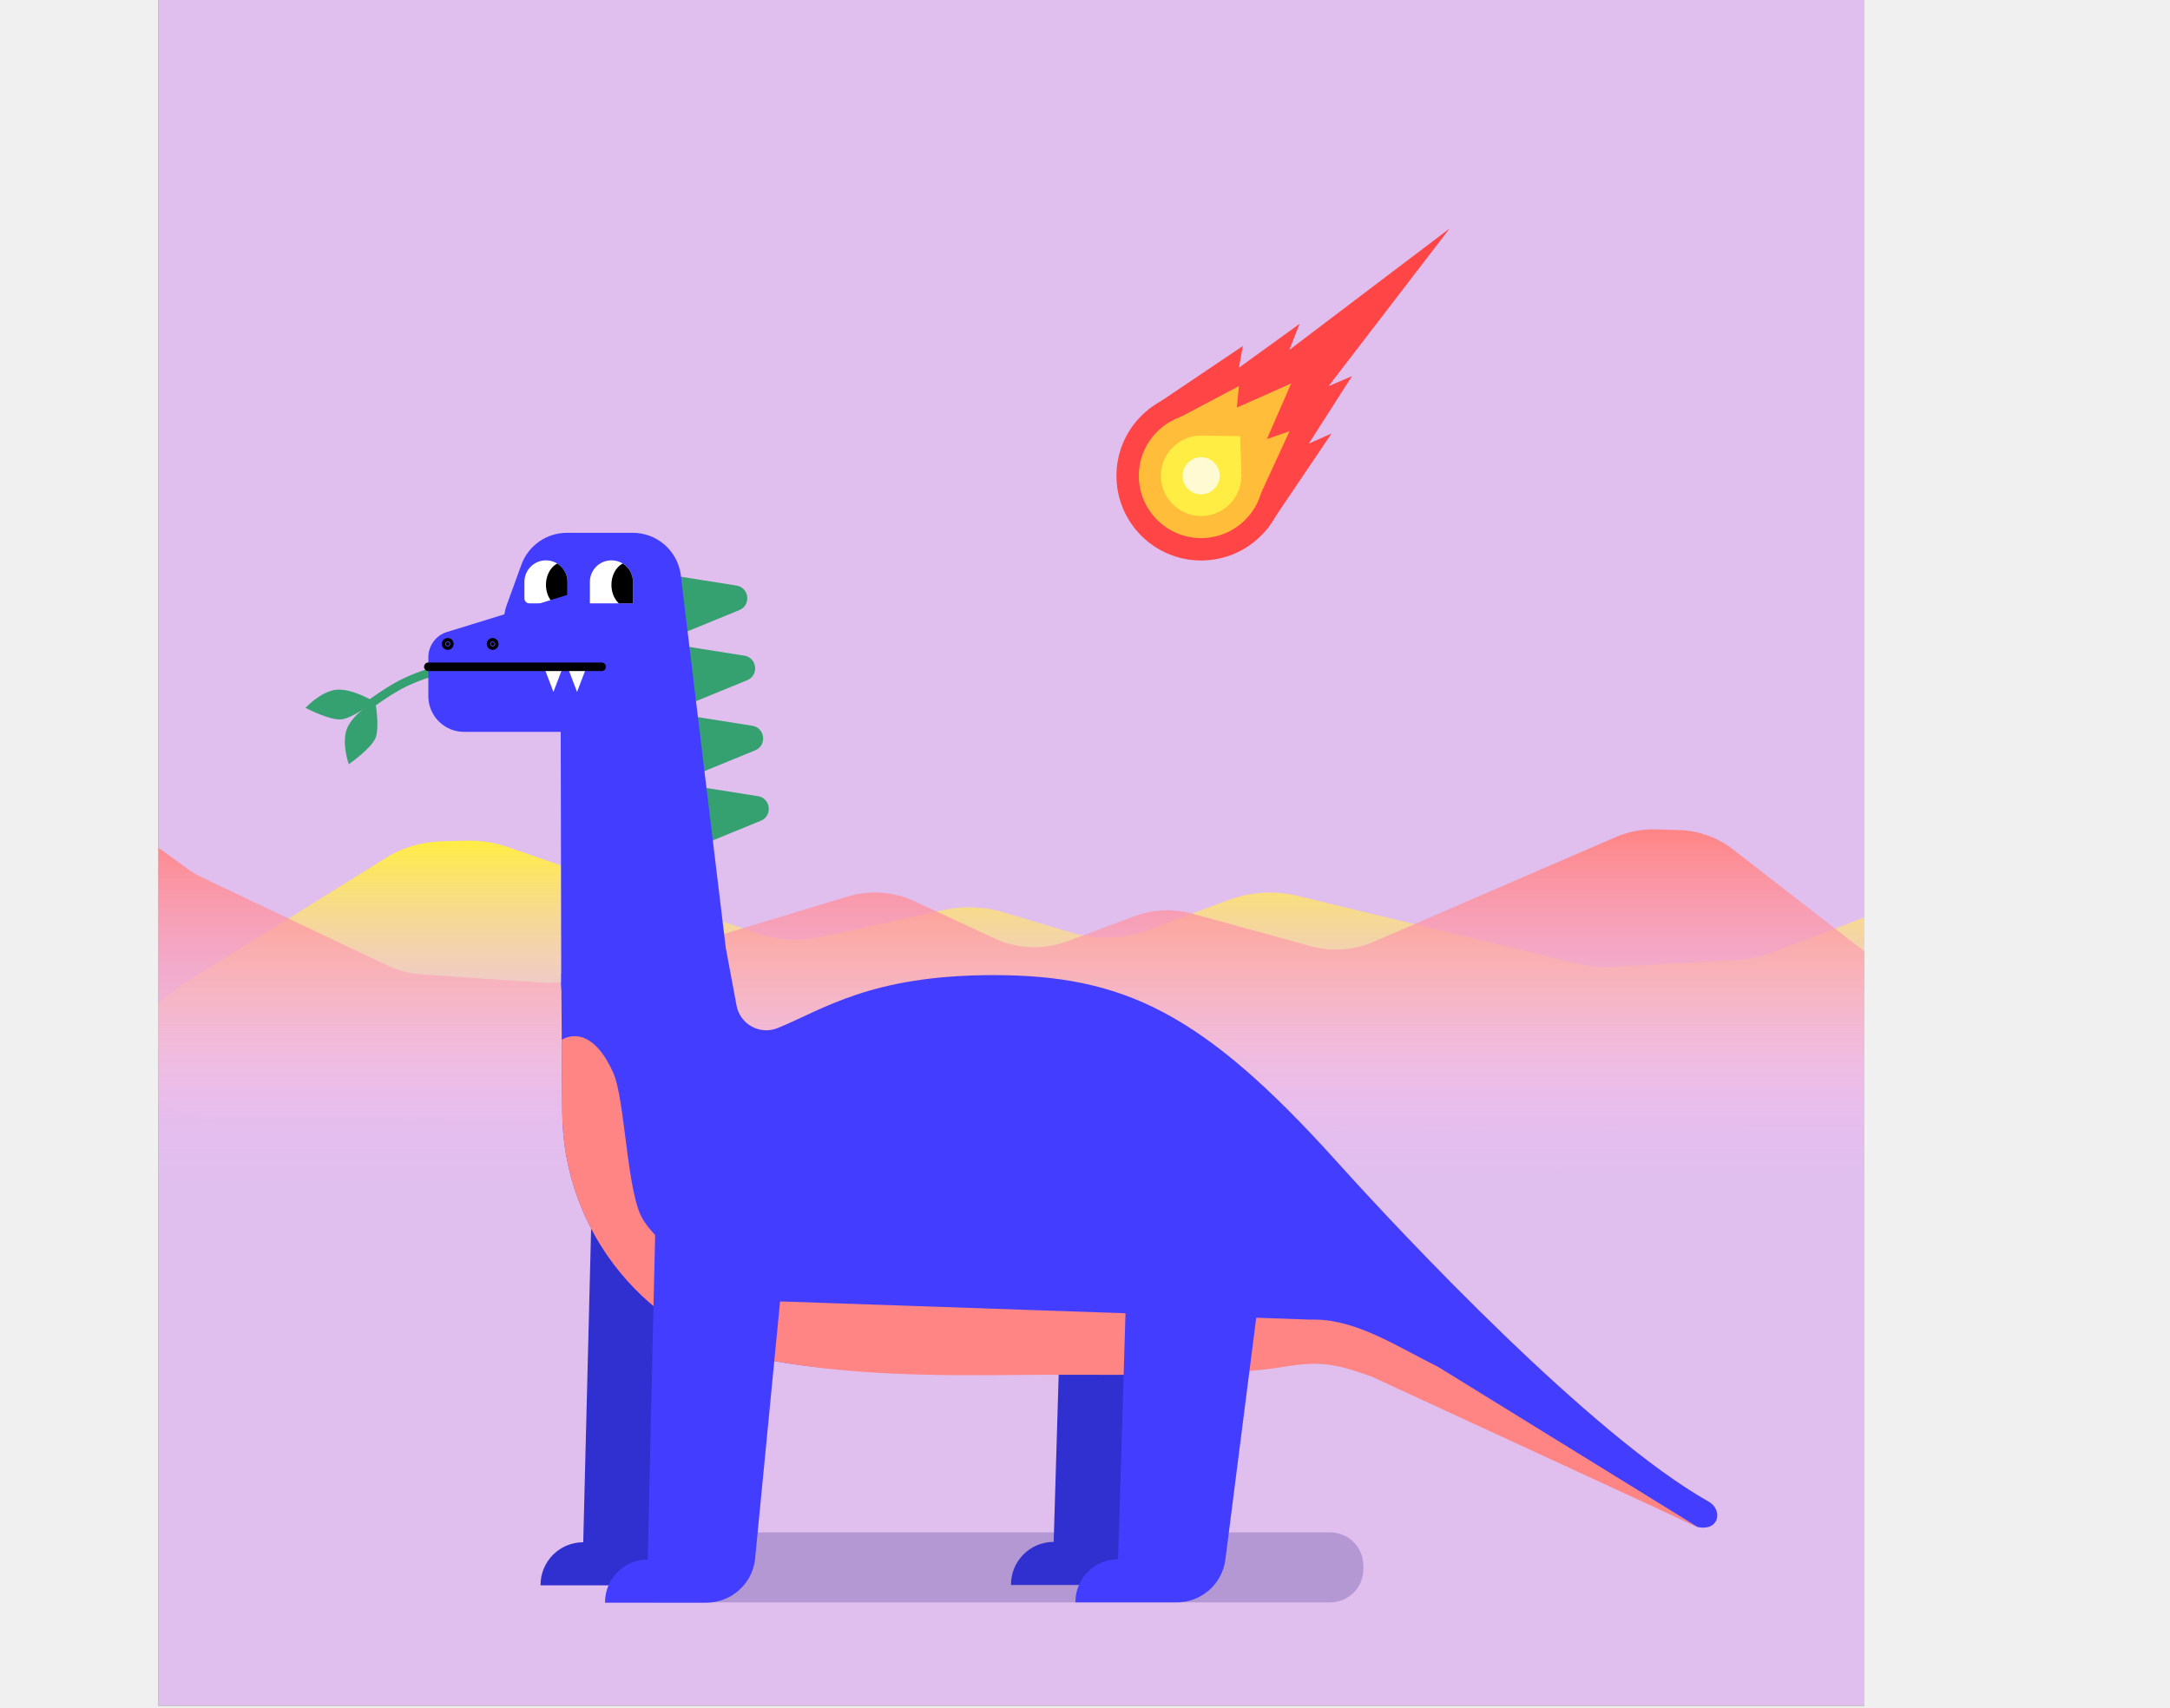
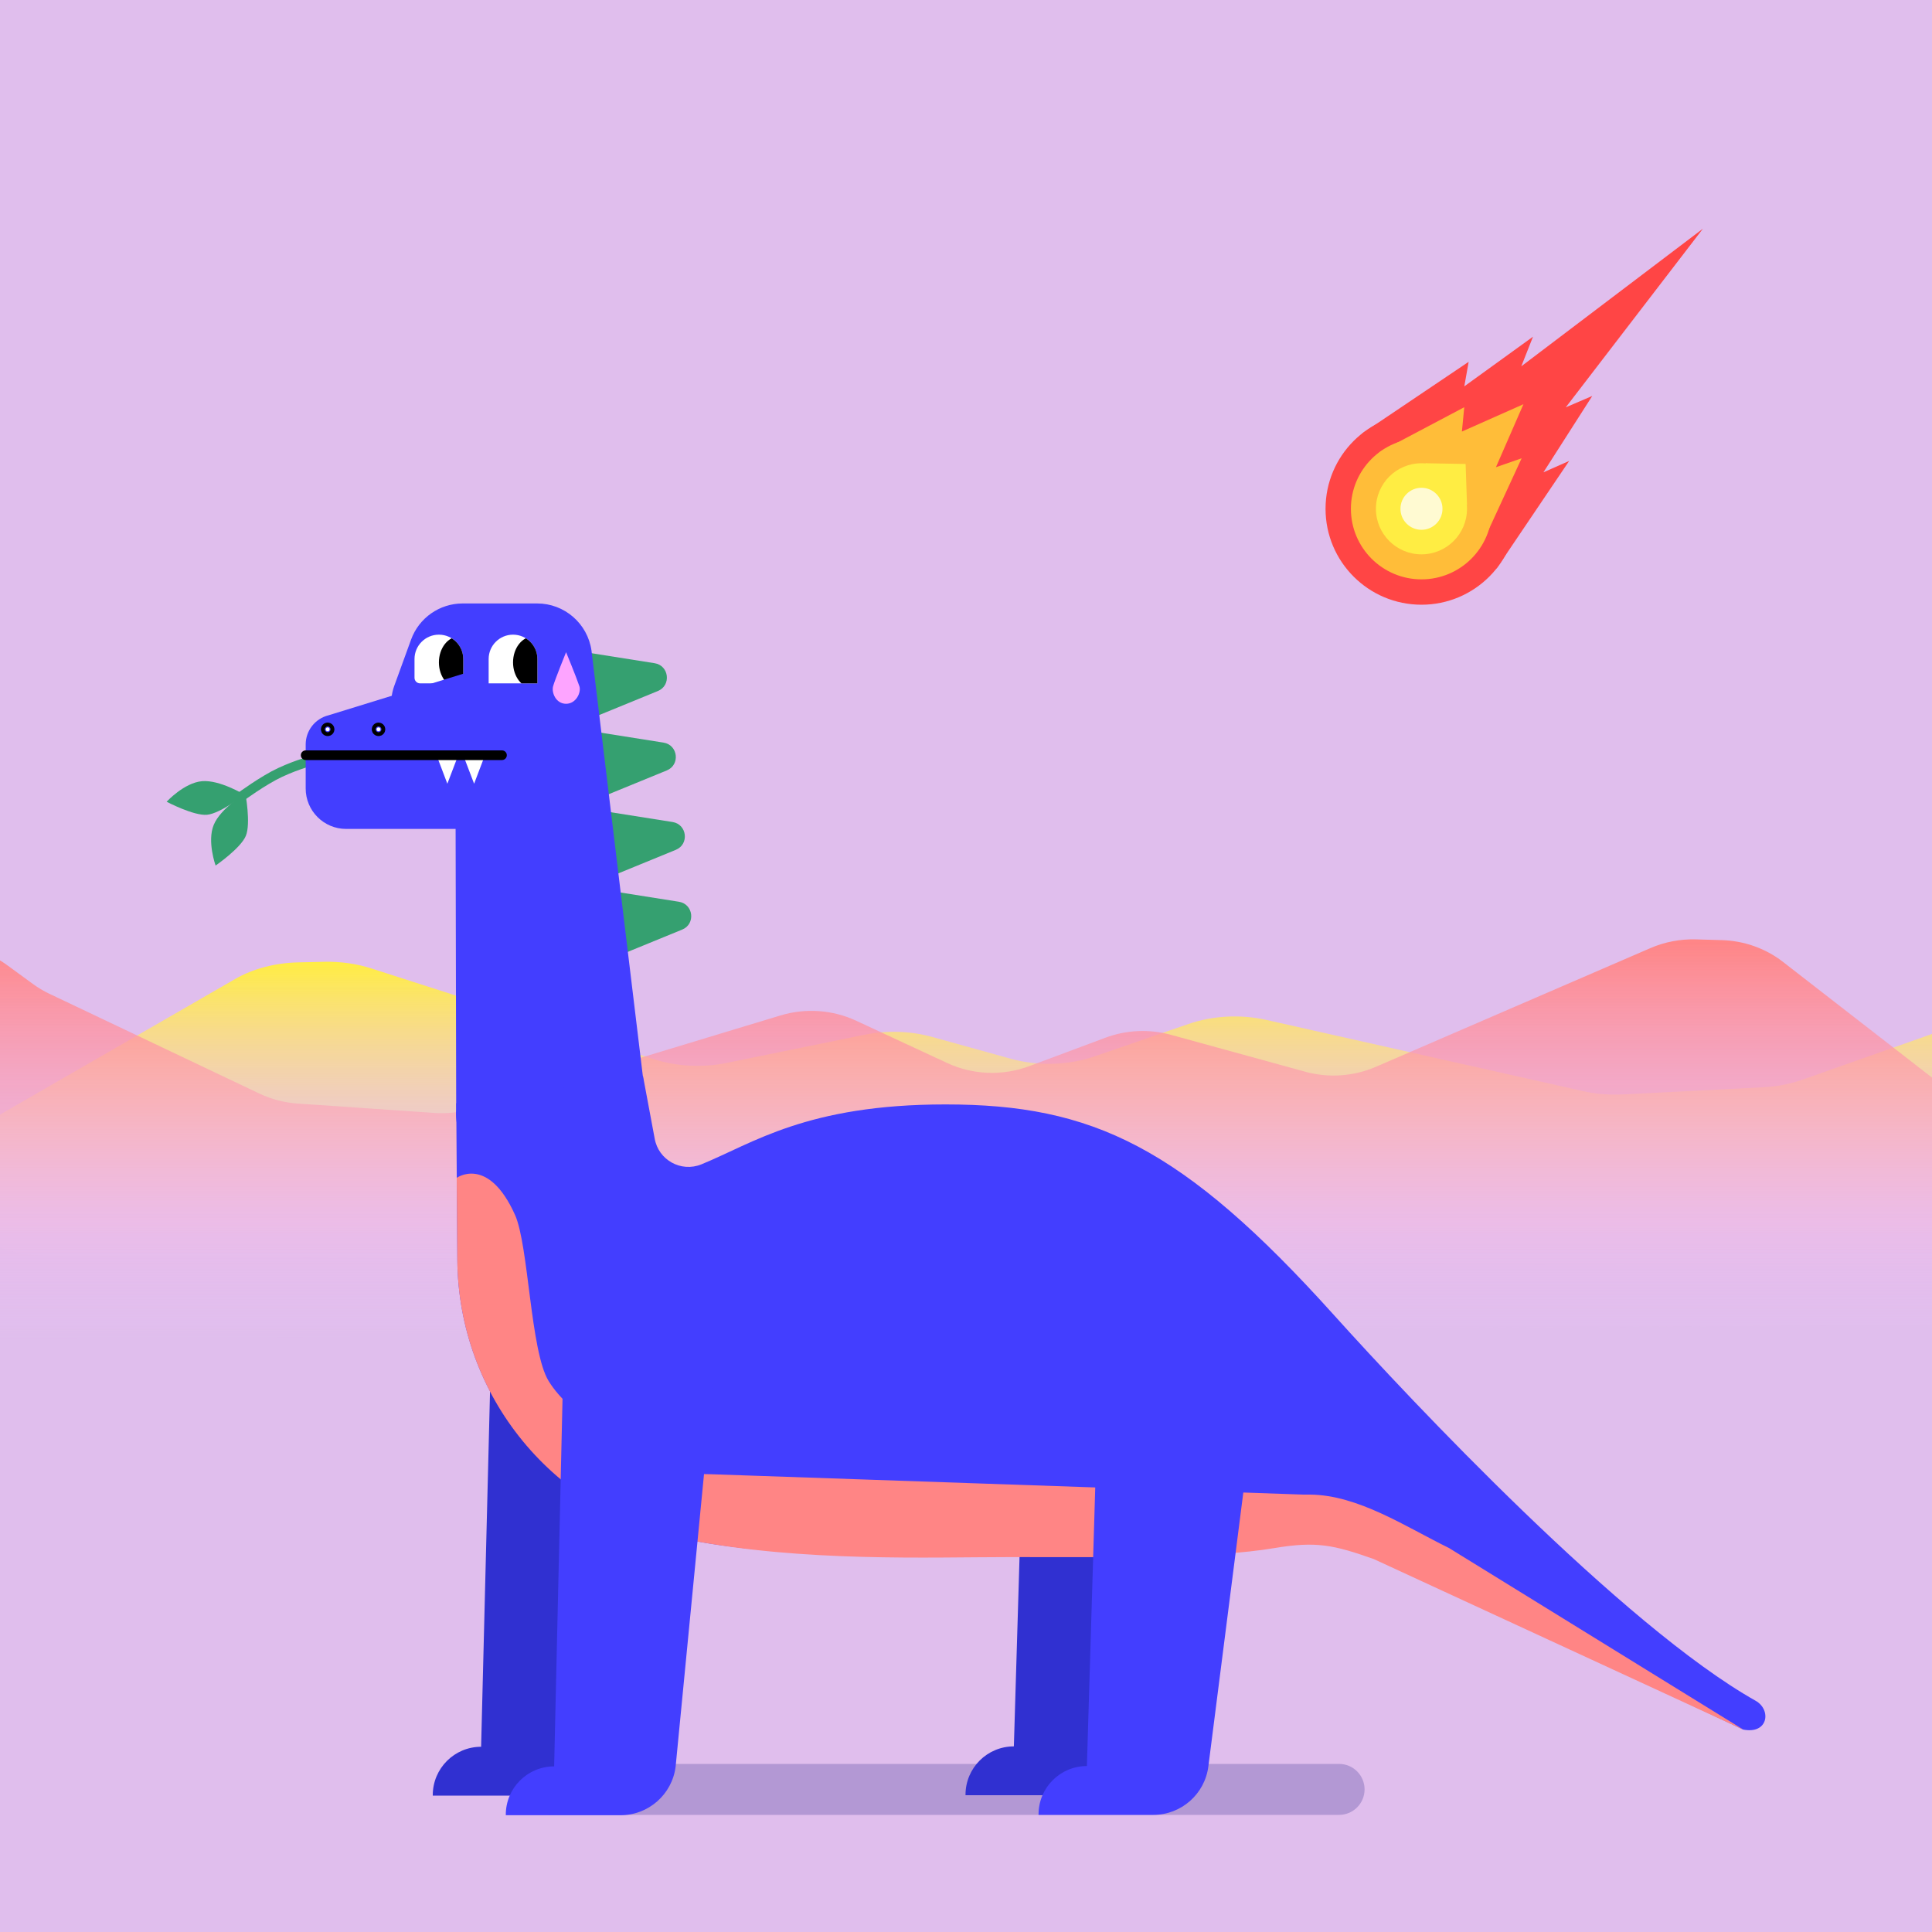
- <svg xmlns="http://www.w3.org/2000/svg" viewBox="0 0 508.79 400.32">
+ <svg xmlns="http://www.w3.org/2000/svg" width="400" height="400" viewBox="0 0 400 400">
  <defs>
    <style>
      .cls-1, .cls-2 {
        fill: none;
      }

      .cls-3 {
        fill: url(#linear-gradient);
      }

      .cls-4 {
        clip-path: url(#clippath);
      }

-       .cls-5 {
+       .cls-5, .cls-6 {
        fill: #fff;
-       }
- 
-       .cls-6 {
-         fill: #000;
      }

      .cls-7 {
        fill: #fffad2;
      }

      .cls-8 {
        fill: #ffed43;
      }

      .cls-9 {
        fill: #ffbd39;
      }

      .cls-10 {
        fill: #ff4545;
      }

      .cls-11 {
+         fill: #fda4ff;
+       }
+ 
+       .cls-12 {
        fill: #ff8585;
      }

-       .cls-12 {
+       .cls-13 {
        fill: #3030d1;
-       }
- 
-       .cls-13 {
-         fill: #cde8b3;
      }

      .cls-14 {
        fill: #e0beed;
      }

      .cls-15 {
        fill: #433eff;
      }

      .cls-16 {
        fill: #35a070;
-       }
- 
-       .cls-17 {
-         fill: #2b4239;
      }

      .cls-6 {
        stroke: #000;
      }

      .cls-6, .cls-2 {
        stroke-linecap: round;
        stroke-miterlimit: 10;
        stroke-width: 2px;
      }

+       .cls-17 {
+         clip-path: url(#clippath-1);
+       }
+ 
      .cls-18 {
-         clip-path: url(#clippath-1);
+         clip-path: url(#clippath-4);
      }

      .cls-19 {
-         clip-path: url(#clippath-4);
+         clip-path: url(#clippath-3);
      }

      .cls-20 {
-         clip-path: url(#clippath-3);
+         clip-path: url(#clippath-2);
      }

      .cls-21 {
-         clip-path: url(#clippath-2);
+         clip-path: url(#clippath-5);
      }

      .cls-2 {
        stroke: #35a070;
      }

      .cls-22 {
        fill: #00006f;
        opacity: .2;
      }

      .cls-23 {
        fill: url(#linear-gradient-2);
      }
    </style>
    <clipPath id="clippath">
-       <rect class="cls-1" x="37.14" y=".32" width="400" height="400" transform="translate(474.28 400.63) rotate(-180)" />
-     </clipPath>
-     <linearGradient id="linear-gradient" x1="204.45" y1="265.41" x2="204.45" y2="197.13" gradientTransform="translate(474.28) rotate(-180) scale(1 -1)" gradientUnits="userSpaceOnUse">
+       <rect class="cls-1" x="0" width="400" height="400" />
+     </clipPath>
+     <clipPath id="clippath-1">
+       <rect class="cls-1" x="0" y=".32" width="400" height="400" transform="translate(400 400.63) rotate(-180)" />
+     </clipPath>
+     <linearGradient id="linear-gradient" x1="172.31" y1="262.5" x2="172.31" y2="199.13" gradientTransform="translate(400) rotate(-180) scale(1 -1)" gradientUnits="userSpaceOnUse">
      <stop offset="0" stop-color="#fbc5ff" stop-opacity="0" />
      <stop offset="1" stop-color="#ffed43" />
    </linearGradient>
-     <clipPath id="clippath-1">
-       <rect class="cls-1" x="37.14" y=".32" width="400" height="400" />
-     </clipPath>
-     <linearGradient id="linear-gradient-2" x1="232.28" y1="277.41" x2="232.28" y2="194.47" gradientUnits="userSpaceOnUse">
+     <clipPath id="clippath-2">
+       <rect class="cls-1" x="0" y=".32" width="400" height="400" />
+     </clipPath>
+     <linearGradient id="linear-gradient-2" x1="195.14" y1="277.41" x2="195.14" y2="194.47" gradientUnits="userSpaceOnUse">
      <stop offset="0" stop-color="#fbc5ff" stop-opacity="0" />
      <stop offset="1" stop-color="#ff8585" />
    </linearGradient>
-     <clipPath id="clippath-2">
-       <path class="cls-1" d="M171.68,222.75l3.48,20.33c.77,4.48,5.48,7.08,9.69,5.36,10.66-4.35,28.46-15.43,55.34-14.57,30.4,.97,41.7,3.48,73.14,38.41,29.44,32.72,39.28,61.19,86.24,79.85,3.04,1.21,1.7,5.95-1.58,5.95l-76.44-35.3c-8.29-2.93-11.92-3.72-20.59-2.26-12.86,2.17-33.8,1.86-54.91,1.86-16.38,0-42.65,1.06-66.51-3.59-27.65-5.39-47.52-29.76-47.72-57.92l-.23-32.45" />
-     </clipPath>
    <clipPath id="clippath-3">
-       <path class="cls-1" d="M128.01,131.4h0c2.78,0,5.04,2.26,5.04,5.04v4.13c0,.5-.41,.91-.91,.91h-9.18v-5.04c0-2.78,2.26-5.04,5.04-5.04Z" />
+       <path class="cls-1" d="M134.54,222.75l3.48,20.33c.77,4.48,5.48,7.08,9.69,5.36,10.66-4.35,28.46-15.43,55.34-14.57,30.4,.97,41.7,3.48,73.14,38.41,29.44,32.72,39.28,61.19,86.24,79.85,3.04,1.21,1.7,5.95-1.58,5.95l-76.44-35.3c-8.29-2.93-11.92-3.72-20.59-2.26-12.86,2.17-33.8,1.86-54.91,1.86-16.38,0-42.65,1.06-66.51-3.59-27.65-5.39-47.52-29.76-47.72-57.92l-.23-32.45" />
    </clipPath>
    <clipPath id="clippath-4">
-       <path class="cls-1" d="M143.36,131.4h0c2.78,0,5.04,2.26,5.04,5.04v5.04h-10.09v-5.04c0-2.78,2.26-5.04,5.04-5.04Z" />
+       <path class="cls-1" d="M90.87,131.4h0c2.78,0,5.04,2.26,5.04,5.04v4.13c0,.5-.41,.91-.91,.91h-9.18v-5.04c0-2.78,2.26-5.04,5.04-5.04Z" />
+     </clipPath>
+     <clipPath id="clippath-5">
+       <path class="cls-1" d="M106.22,131.4h0c2.78,0,5.04,2.26,5.04,5.04v5.04h-10.09v-5.04c0-2.78,2.26-5.04,5.04-5.04Z" />
    </clipPath>
  </defs>
-   <g id="BG_copy_4" data-name="BG copy 4">
-     <rect class="cls-17" x="37.14" width="400" height="400" />
-   </g>
-   <g id="BG_copy_3" data-name="BG copy 3">
-     <rect class="cls-13" x="37.14" width="400" height="400" />
-   </g>
  <g id="BG_copy_6" data-name="BG copy 6">
-     <rect class="cls-14" x="37.14" width="400" height="400" />
+     <rect class="cls-14" x="0" width="400" height="400" />
+   </g>
+   <g id="Shadow">
+     <rect class="cls-22" x="108.73" y="365.2" width="173.79" height="10.55" rx="5.28" ry="5.28" />
+   </g>
+   <g id="Meteor4">
+     <g class="cls-4">
+       <g>
+         <polyline class="cls-10" points="281.94 89.81 304.07 74.91 303.17 79.99 317.39 69.71 314.97 75.84 352.57 47.35 324.18 84.33 329.66 81.98 319.55 97.79 324.88 95.43 309.84 117.71 281.94 89.81" />
+         <circle class="cls-10" cx="294.3" cy="105.34" r="19.86" />
+         <polyline class="cls-9" points="285.68 93.55 303.16 84.31 302.67 89.35 315.41 83.69 309.72 96.73 315.04 94.88 306.73 112.89 285.68 93.55" />
+         <circle class="cls-9" cx="294.3" cy="105.34" r="14.61" />
+         <circle class="cls-8" cx="294.3" cy="105.34" r="9.43" />
+         <circle class="cls-7" cx="294.3" cy="105.34" r="4.35" />
+         <polygon class="cls-8" points="295.11 95.91 303.44 96.06 303.73 104.54 295.11 95.91" />
+       </g>
+     </g>
  </g>
  <g id="Mountains2">
-     <g class="cls-4">
-       <path class="cls-3" d="M42.48,231.01l48.37-30.05c3.67-2.28,8.26-3.58,13.03-3.69l5.48-.13c3.32-.08,6.63,.43,9.65,1.47l58.54,20.25c4.71,1.63,10.05,1.92,15.02,.83l28.6-6.29c4.6-1.01,9.52-.84,13.97,.49l16.22,4.84c5.66,1.69,12.01,1.5,17.47-.53l19.39-7.21c5.01-1.87,10.8-2.19,16.13-.9l65.56,15.88c2.63,.64,5.4,.89,8.16,.74l29.11-1.6c2.83-.16,5.6-.73,8.13-1.7l44.78-17.02c1.24-.47,2.41-1.03,3.5-1.67l5.42-3.17c13.25-7.76,32.71-1.59,34.54,10.95l5.11,35.06c1.4,9.58-8.66,17.94-21.51,17.86l-434.97-2.69c-18.44-.11-28.11-16.47-15.86-26.81l3.8-3.21c.72-.61,1.51-1.18,2.35-1.7Z" />
+     <g class="cls-17">
+       <path class="cls-3" d="M.34,230.57l48.37-27.89c3.67-2.12,8.26-3.32,13.03-3.43l5.48-.12c3.32-.07,6.63,.4,9.65,1.37l58.54,18.8c4.71,1.51,10.05,1.79,15.02,.77l28.6-5.84c4.6-.94,9.52-.78,13.97,.46l16.22,4.5c5.66,1.57,12.01,1.39,17.47-.5l19.39-6.69c5.01-1.73,10.8-2.03,16.13-.83l65.56,14.74c2.63,.59,5.4,.82,8.16,.68l29.11-1.48c2.83-.14,5.6-.68,8.13-1.57l44.78-15.8c1.24-.44,2.41-.95,3.5-1.55l5.42-2.94c13.25-7.2,32.71-1.48,34.54,10.16l5.11,32.54c1.4,8.89-8.66,16.65-21.51,16.57l-434.97-2.49c-18.44-.11-28.11-15.29-15.86-24.88l3.8-2.98c.72-.57,1.51-1.09,2.35-1.58Z" />
    </g>
  </g>
  <g id="Mountains1">
-     <g class="cls-18">
-       <path class="cls-23" d="M453.27,235.62l-47.02-36.5c-3.57-2.77-8.03-4.35-12.66-4.48l-5.33-.15c-3.23-.09-6.44,.52-9.38,1.79l-56.9,24.6c-4.58,1.98-9.77,2.34-14.6,1.01l-27.8-7.64c-4.47-1.23-9.25-1.02-13.58,.6l-15.77,5.89c-5.5,2.05-11.67,1.82-16.98-.65l-18.85-8.76c-4.87-2.27-10.5-2.66-15.68-1.09l-63.72,19.29c-2.56,.77-5.25,1.08-7.93,.89l-28.3-1.94c-2.75-.19-5.44-.89-7.91-2.06l-43.52-20.68c-1.2-.57-2.34-1.25-3.4-2.03l-5.27-3.85c-12.88-9.42-31.79-1.93-33.57,13.3L.13,255.72c-1.36,11.64,8.42,21.79,20.91,21.69l422.8-3.26c17.92-.14,27.33-20.01,15.41-32.57l-3.7-3.9c-.7-.74-1.47-1.43-2.28-2.07Z" />
-     </g>
-   </g>
-   <g id="Meteor">
-     <g>
-       <polyline class="cls-10" points="269.27 96.04 291.4 81.14 290.49 86.22 304.71 75.94 302.29 82.06 339.89 53.58 311.5 90.56 316.99 88.21 306.87 104.02 312.2 101.66 297.16 123.93 269.27 96.04" />
-       <circle class="cls-10" cx="281.63" cy="111.57" r="19.86" />
-       <polyline class="cls-9" points="273 99.78 290.48 90.54 289.99 95.58 302.73 89.92 297.05 102.96 302.36 101.11 294.05 119.12 273 99.78" />
-       <circle class="cls-9" cx="281.63" cy="111.57" r="14.61" />
-       <circle class="cls-8" cx="281.63" cy="111.57" r="9.43" />
-       <circle class="cls-7" cx="281.63" cy="111.57" r="4.35" />
-       <polygon class="cls-8" points="282.43 102.14 290.77 102.29 291.06 110.77 282.43 102.14" />
+     <g class="cls-20">
+       <path class="cls-23" d="M416.13,235.62l-47.02-36.5c-3.57-2.77-8.03-4.35-12.66-4.48l-5.33-.15c-3.23-.09-6.44,.52-9.38,1.79l-56.9,24.6c-4.58,1.98-9.77,2.34-14.6,1.01l-27.8-7.64c-4.47-1.23-9.25-1.02-13.58,.6l-15.77,5.89c-5.5,2.05-11.67,1.82-16.98-.65l-18.85-8.76c-4.87-2.27-10.5-2.66-15.68-1.09l-63.72,19.29c-2.56,.77-5.25,1.08-7.93,.89l-28.3-1.94c-2.75-.19-5.44-.89-7.91-2.06l-43.52-20.68c-1.2-.57-2.34-1.25-3.4-2.03l-5.27-3.85c-12.88-9.42-31.79-1.93-33.57,13.3l-4.97,42.59c-1.36,11.64,8.42,21.79,20.91,21.69l422.8-3.26c17.92-.14,27.33-20.01,15.41-32.57l-3.7-3.9c-.7-.74-1.47-1.43-2.28-2.07Z" />
    </g>
  </g>
  <g id="Leaf">
    <g>
-       <path class="cls-2" d="M86.93,165.02s4.71-3.47,8.2-5.09c3.89-1.81,6.99-2.52,6.99-2.52" />
-       <path class="cls-16" d="M71.63,165.99s3.6-3.91,7.29-4.25,8.81,2.79,8.81,2.79c0,0-4.98,3.91-7.74,4.16-2.76,.25-8.36-2.7-8.36-2.7Z" />
-       <path class="cls-16" d="M81.78,179.21s-1.8-5-.39-8.43c1.41-3.43,6.55-6.52,6.55-6.52,0,0,1.16,6.22,.1,8.79s-6.27,6.16-6.27,6.16Z" />
-     </g>
-   </g>
-   <g id="Mane">
-     <path class="cls-16" d="M158.27,135.03l14.4,2.28c3.01,.48,3.49,4.61,.67,5.76l-13.26,5.43-1.81-13.48Z" />
-     <path class="cls-16" d="M160.11,151.47l14.4,2.28c3.01,.48,3.49,4.61,.67,5.76l-13.26,5.43-1.81-13.48Z" />
-     <path class="cls-16" d="M161.99,167.91l14.4,2.28c3.01,.48,3.49,4.61,.67,5.76l-13.26,5.43-1.81-13.48Z" />
-     <path class="cls-16" d="M163.31,184.42l14.4,2.28c3.01,.48,3.49,4.61,.67,5.76l-13.26,5.43-1.81-13.48Z" />
+       <path class="cls-2" d="M49.79,165.02s4.71-3.47,8.2-5.09c3.89-1.81,6.99-2.52,6.99-2.52" />
+       <path class="cls-16" d="M34.5,165.99s3.6-3.91,7.29-4.25,8.81,2.79,8.81,2.79c0,0-4.98,3.91-7.74,4.16-2.76,.25-8.36-2.7-8.36-2.7Z" />
+       <path class="cls-16" d="M44.64,179.21s-1.8-5-.39-8.43c1.41-3.43,6.55-6.52,6.55-6.52,0,0,1.16,6.22,.1,8.79s-6.27,6.16-6.27,6.16Z" />
+     </g>
  </g>
  <g id="Neck">
-     <path class="cls-15" d="M171.63,234.35l-12.03-99.67c-.81-5.59-5.6-9.74-11.24-9.74h-15.43c-4.78,0-9.05,2.99-10.68,7.48l-3.48,9.57c-1.01,2.79-.78,5.88,.63,8.49,.05,.09,.11,.17,.18,.24l10.48,10.48c.07,.07,.14,.16,.18,.25,.96,1.78,1.39,3.79,1.22,5.81l.13,62.44c-.5,6.05,3.96,10.97,10.02,10.97l21.18-.93c6.32,0,9.73,.86,8.83-5.4Z" />
-   </g>
-   <g id="Shadow">
-     <rect class="cls-22" x="145.87" y="359.34" width="173.79" height="16.41" rx="7.78" ry="7.78" />
-   </g>
-   <g id="Back_legs" data-name="Back legs">
-     <path class="cls-12" d="M138.86,277.55l-2.11,84.1h0c-5.53,0-10.01,4.48-10.01,10.01v.1h23.75c5.79,0,10.68-4.3,11.41-10.05l8.99-84.17h-32.03Z" />
-     <path class="cls-12" d="M249.16,291.18l-2.11,70.39h0c-5.53,0-10.01,4.48-10.01,10.01v.1h23.75c5.79,0,10.68-4.3,11.41-10.05l8.99-70.45h-32.03Z" />
+     <g id="Mane">
+       <path class="cls-16" d="M121.13,135.03l14.4,2.28c3.01,.48,3.49,4.61,.67,5.76l-13.26,5.43-1.81-13.48Z" />
+       <path class="cls-16" d="M122.98,151.47l14.4,2.28c3.01,.48,3.49,4.61,.67,5.76l-13.26,5.43-1.81-13.48Z" />
+       <path class="cls-16" d="M124.85,167.91l14.4,2.28c3.01,.48,3.49,4.61,.67,5.76l-13.26,5.43-1.81-13.48Z" />
+       <path class="cls-16" d="M126.17,184.42l14.4,2.28c3.01,.48,3.49,4.61,.67,5.76l-13.26,5.43-1.81-13.48Z" />
+     </g>
+     <path class="cls-15" d="M134.49,234.35l-12.03-99.67c-.81-5.59-5.6-9.74-11.24-9.74h-15.43c-4.78,0-9.05,2.99-10.68,7.48l-3.48,9.57c-1.01,2.79-.78,5.88,.63,8.49,.05,.09,.11,.17,.18,.24l10.48,10.48c.07,.07,.14,.16,.18,.25,.96,1.78,1.39,3.79,1.22,5.81l.13,62.44c-.5,6.05,3.96,10.97,10.02,10.97l21.18-.93c6.32,0,9.73,.86,8.83-5.4Z" />
  </g>
  <g id="Body">
-     <path class="cls-15" d="M170.26,222.75l2.42,12.95c.77,4.48,5.48,7.08,9.69,5.36,10.66-4.35,21.79-12.4,50.53-12.4,30.41,0,48.99,8.68,80.43,43.62,15.8,17.56,59.81,64.36,87.3,79.85,3.3,1.86,2.62,7.01-2.63,5.95l-84.33-39.96s-33.6,3.2-67.61,3.2c-16.38,0-42.65,2.11-66.51-2.54-27.65-5.39-47.52-29.76-47.72-57.92l-.23-32.45" />
-   </g>
-   <g id="Belly">
-     <g class="cls-21">
-       <path class="cls-11" d="M131.7,243.86s6.5-4.69,12.06,7.65c2.85,6.32,3.18,28.28,6.97,34.42,4.62,7.48,14.77,12.08,18.91,14.89,4.29,2.92,9.39,4.4,14.57,4.4l122.78,4.22c.47,0,.93,0,1.4,0,9.97,.09,19.79,6.67,28.75,11.06l60.87,37.56-6.44,12.12-170.73-32.96-92.61-7.31-7.96-61.35,11.45-24.71Z" />
-     </g>
-   </g>
-   <g id="Legs">
-     <path class="cls-15" d="M153.98,273.17l-2.11,92.54h0c-5.53,0-10.01,4.48-10.01,10.01v.1h23.75c5.79,0,10.68-4.3,11.41-10.05l8.99-92.61h-32.03Z" />
-     <path class="cls-15" d="M264.27,295.25l-2.11,70.39h0c-5.53,0-10.01,4.48-10.01,10.01v.1h23.75c5.79,0,10.68-4.3,11.41-10.05l8.99-70.45h-32.03Z" />
-   </g>
-   <g id="Eyes">
+     <g id="Back_legs" data-name="Back legs">
+       <path class="cls-13" d="M101.72,277.55l-2.11,84.1h0c-5.53,0-10.01,4.48-10.01,10.01v.1h23.75c5.79,0,10.68-4.3,11.41-10.05l8.99-84.17h-32.03Z" />
+       <path class="cls-13" d="M212.02,291.18l-2.11,70.39h0c-5.53,0-10.01,4.48-10.01,10.01v.1h23.75c5.79,0,10.68-4.3,11.41-10.05l8.99-70.45h-32.03Z" />
+     </g>
+     <g id="Body-2" data-name="Body">
+       <path class="cls-15" d="M133.12,222.75l2.42,12.95c.77,4.48,5.48,7.08,9.69,5.36,10.66-4.35,21.79-12.4,50.53-12.4,30.41,0,48.99,8.68,80.43,43.62,15.8,17.56,59.81,64.36,87.3,79.85,3.3,1.86,2.62,7.01-2.63,5.95l-84.33-39.96s-33.6,3.2-67.61,3.2c-16.38,0-42.65,2.11-66.51-2.54-27.65-5.39-47.52-29.76-47.72-57.92l-.23-32.45" />
+     </g>
+     <g id="Belly">
+       <g class="cls-19">
+         <path class="cls-12" d="M94.56,243.86s6.5-4.69,12.06,7.65c2.85,6.32,3.18,28.28,6.97,34.42,4.62,7.48,14.77,12.08,18.91,14.89,4.29,2.92,9.39,4.4,14.57,4.4l122.78,4.22c.47,0,.93,0,1.4,0,9.97,.09,19.79,6.67,28.75,11.06l60.87,37.56-6.44,12.12-170.73-32.96-92.61-7.31-7.96-61.35,11.45-24.71Z" />
+       </g>
+     </g>
+     <g id="Legs">
+       <path class="cls-15" d="M116.84,273.17l-2.11,92.54h0c-5.53,0-10.01,4.48-10.01,10.01v.1h23.75c5.79,0,10.68-4.3,11.41-10.05l8.99-92.61h-32.03Z" />
+       <path class="cls-15" d="M227.14,295.25l-2.11,70.39h0c-5.53,0-10.01,4.48-10.01,10.01v.1h23.75c5.79,0,10.68-4.3,11.41-10.05l8.99-70.45h-32.03Z" />
+     </g>
+   </g>
+   <g id="Eyes_right">
    <g>
-       <path class="cls-5" d="M128.01,131.4h0c2.78,0,5.04,2.26,5.04,5.04v4.13c0,.5-.41,.91-.91,.91h-8.03c-.64,0-1.15-.52-1.15-1.15v-3.89c0-2.78,2.26-5.04,5.04-5.04Z" />
-       <g class="cls-20">
-         <ellipse cx="132.25" cy="137.14" rx="4.24" ry="5.38" />
+       <path class="cls-5" d="M90.87,131.4h0c2.78,0,5.04,2.26,5.04,5.04v4.13c0,.5-.41,.91-.91,.91h-8.03c-.64,0-1.15-.52-1.15-1.15v-3.89c0-2.78,2.26-5.04,5.04-5.04Z" />
+       <g class="cls-18">
+         <ellipse cx="95.11" cy="137.14" rx="4.24" ry="5.38" />
      </g>
    </g>
    <g>
-       <path class="cls-5" d="M143.36,131.4h0c2.78,0,5.04,2.26,5.04,5.04v5.04h-10.09v-5.04c0-2.78,2.26-5.04,5.04-5.04Z" />
-       <g class="cls-19">
-         <ellipse cx="147.6" cy="137.14" rx="4.24" ry="5.38" />
+       <path class="cls-5" d="M106.22,131.4h0c2.78,0,5.04,2.26,5.04,5.04v5.04h-10.09v-5.04c0-2.78,2.26-5.04,5.04-5.04Z" />
+       <g class="cls-21">
+         <ellipse cx="110.46" cy="137.14" rx="4.24" ry="5.38" />
      </g>
    </g>
  </g>
  <g id="Nose">
-     <path class="cls-15" d="M138.3,171.62h-29.5c-4.62,0-8.37-3.75-8.37-8.37v-9.12c0-2.85,1.94-5.34,4.71-6.03l32.45-10.01,.71,33.53Z" />
-   </g>
-   <g id="Teeth">
-     <polyline class="cls-5" points="127.52 156.36 129.76 162.26 132.01 156.36 127.52 156.36" />
-     <polyline class="cls-5" points="133.05 156.36 135.3 162.26 137.54 156.36 133.05 156.36" />
+     <path class="cls-15" d="M101.16,171.62h-29.5c-4.62,0-8.37-3.75-8.37-8.37v-9.12c0-2.85,1.94-5.34,4.71-6.03l32.45-10.01,.71,33.53Z" />
  </g>
  <g id="Mouth">
-     <line class="cls-6" x1="100.43" y1="156.36" x2="141.07" y2="156.36" />
+     <g id="Teeth">
+       <polyline class="cls-5" points="90.38 156.36 92.62 162.26 94.87 156.36 90.38 156.36" />
+       <polyline class="cls-5" points="95.91 156.36 98.16 162.26 100.4 156.36 95.91 156.36" />
+     </g>
+     <line class="cls-6" x1="63.29" y1="156.36" x2="103.93" y2="156.36" />
  </g>
  <g id="Nostrils">
-     <circle class="cls-6" cx="104.98" cy="151" r=".4" />
-     <circle class="cls-6" cx="115.51" cy="151" r=".4" />
+     <circle class="cls-6" cx="67.84" cy="151" r=".4" />
+     <circle class="cls-6" cx="78.37" cy="151" r=".4" />
+   </g>
+   <g id="Sweat">
+     <path class="cls-11" d="M117.2,135.03s-2.31,5.68-2.69,7.06c-.35,1.3,.57,3.62,2.69,3.62s3.16-2.42,2.76-3.62c-.69-2.05-2.76-7.06-2.76-7.06Z" />
  </g>
</svg>
